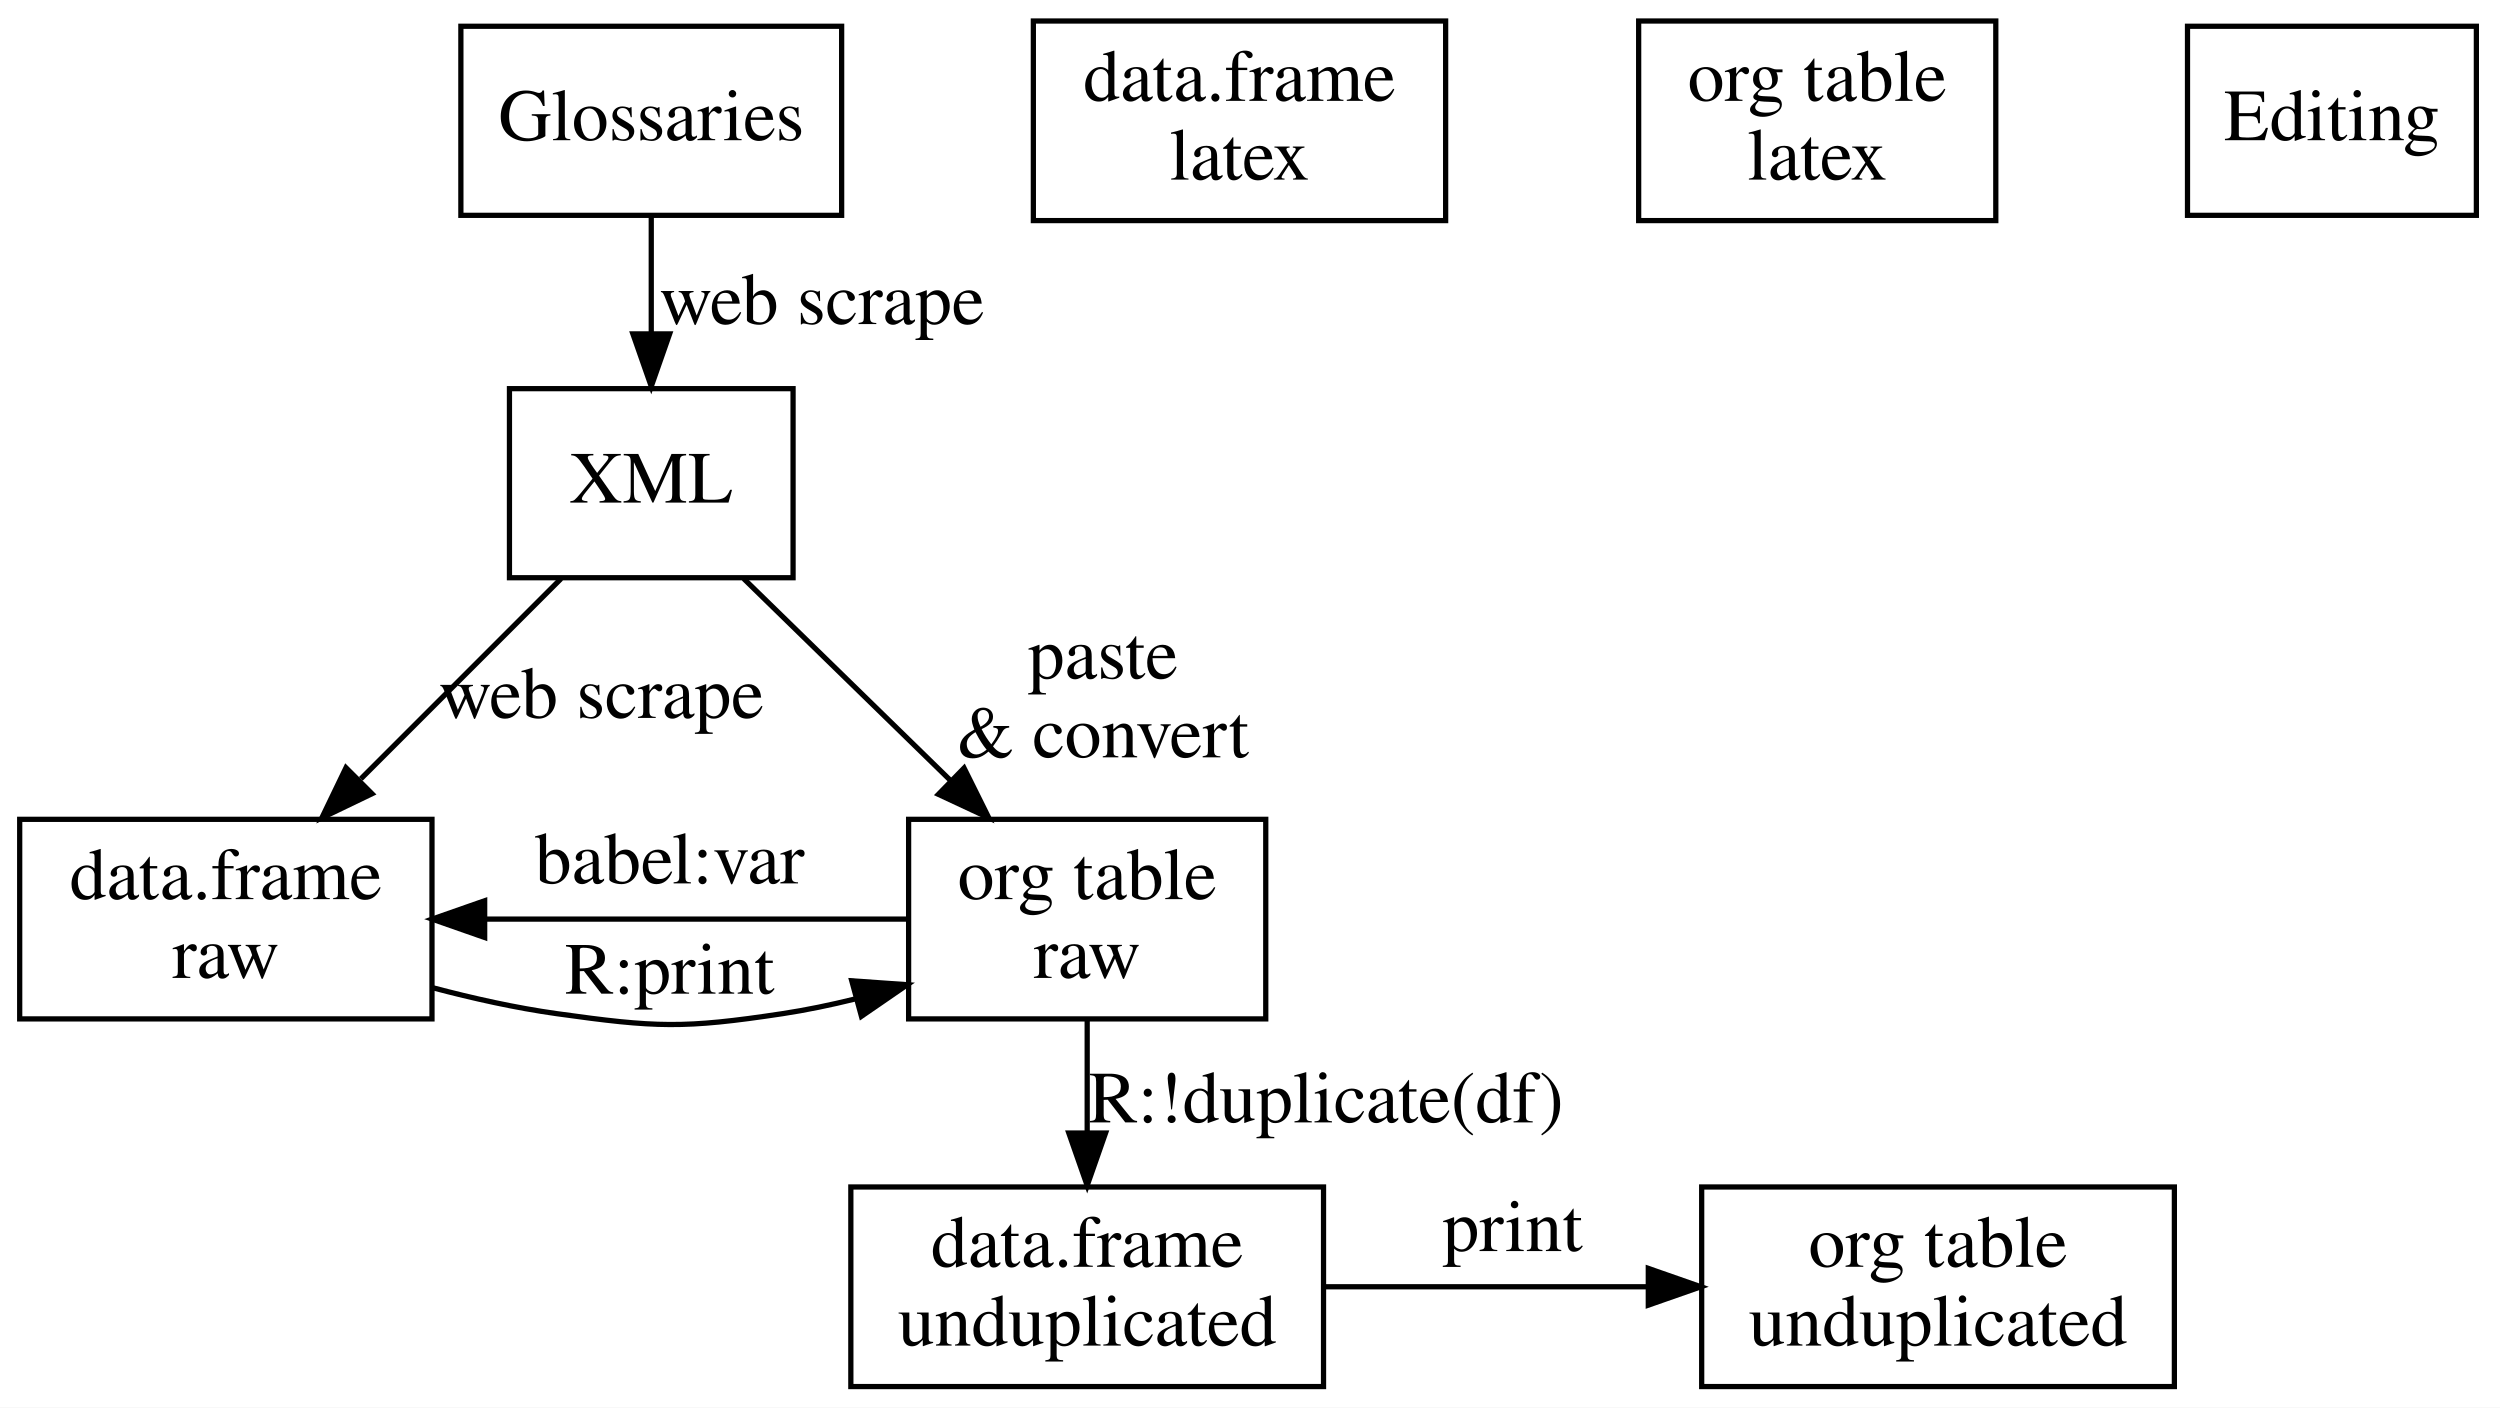
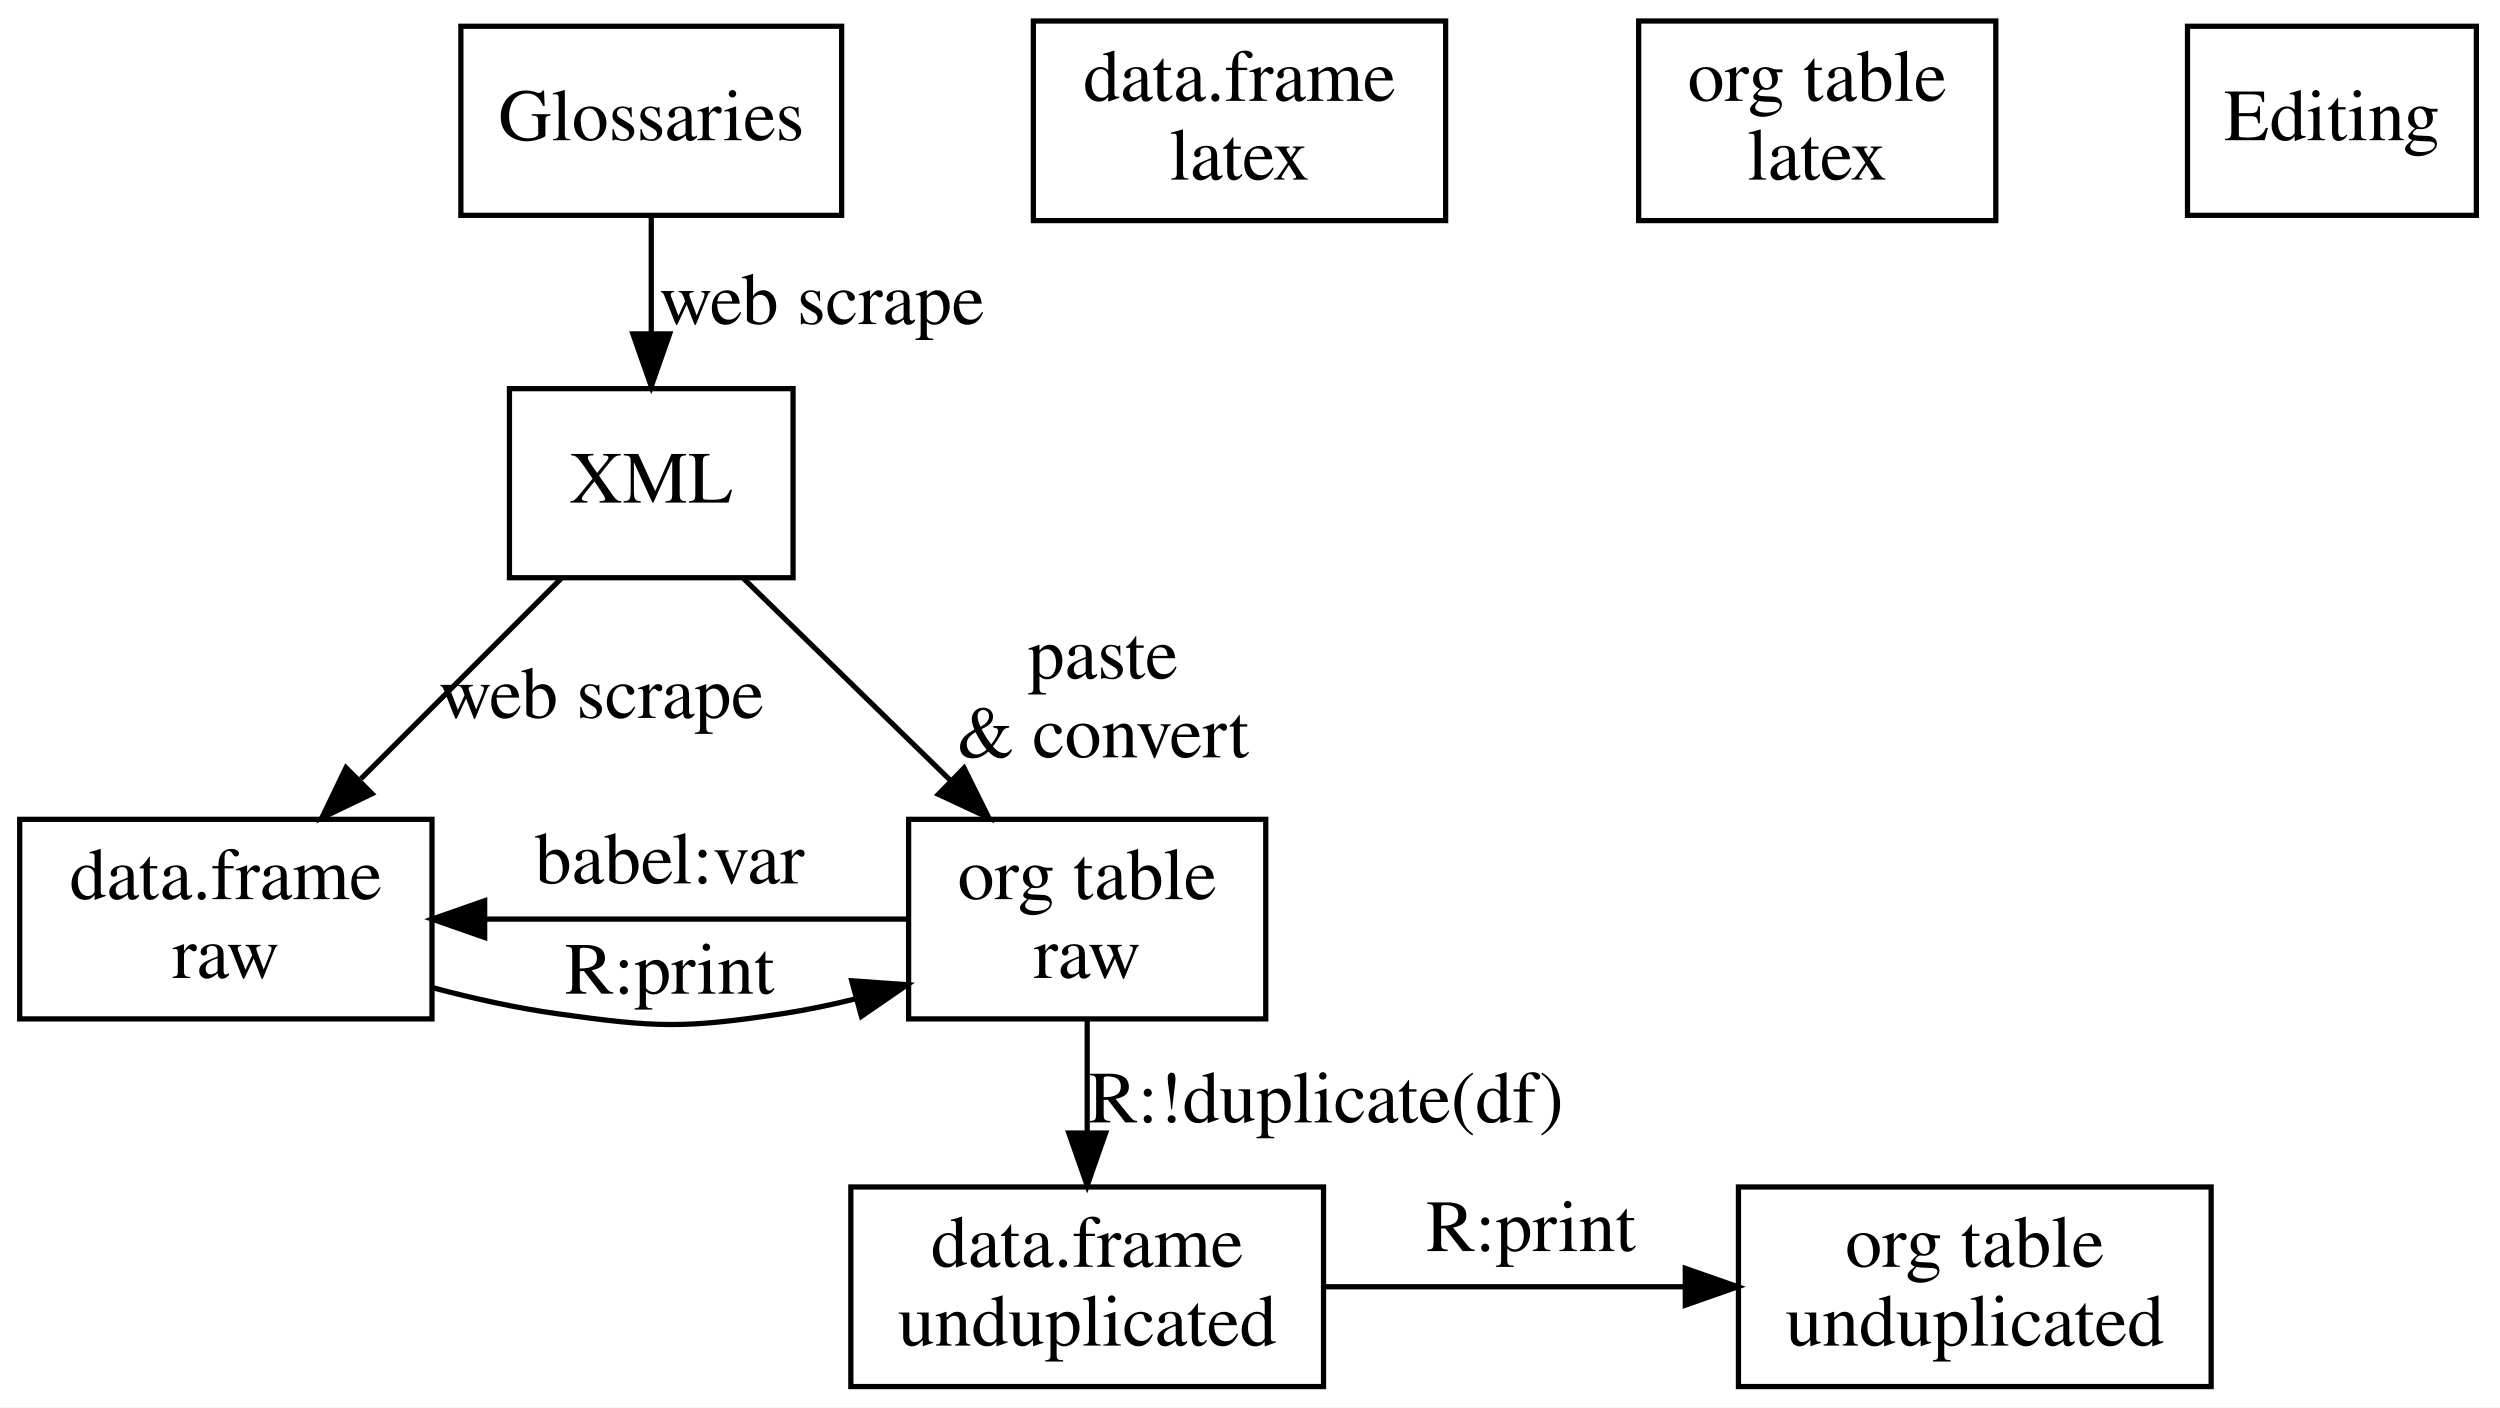
<svg xmlns="http://www.w3.org/2000/svg" width="476pt" height="268pt" viewBox="0.00 0.00 476.00 268.00">
  <g id="graph0" class="graph" transform="scale(1 1) rotate(0) translate(4 264)">
    <polygon fill="white" stroke="none" points="-4,4 -4,-264 472,-264 472,4 -4,4" />
    <g id="node1" class="node">
      <polygon fill="none" stroke="black" points="156.25,-259 83.75,-259 83.75,-223 156.25,-223 156.25,-259" />
      <text text-anchor="middle" x="120" y="-237.3" font-family="Times,serif" font-size="14.00">Glossaries</text>
    </g>
    <g id="node2" class="node">
      <polygon fill="none" stroke="black" points="147,-190 93,-190 93,-154 147,-154 147,-190" />
      <text text-anchor="middle" x="120" y="-168.3" font-family="Times,serif" font-size="14.00">XML</text>
    </g>
    <g id="edge1" class="edge">
      <path fill="none" stroke="black" d="M120,-222.746C120,-215.999 120,-208.093 120,-200.594" />
      <polygon fill="black" stroke="black" points="123.5,-200.429 120,-190.429 116.5,-200.429 123.5,-200.429" />
      <text text-anchor="middle" x="152.5" y="-202.3" font-family="Times,serif" font-size="14.00"> web scrape</text>
    </g>
    <g id="node3" class="node">
      <polygon fill="none" stroke="black" points="78.25,-108 -0.25,-108 -0.25,-70 78.25,-70 78.25,-108" />
      <text text-anchor="middle" x="39" y="-92.8" font-family="Times,serif" font-size="14.00">data.frame </text>
      <text text-anchor="middle" x="39" y="-77.8" font-family="Times,serif" font-size="14.00"> raw</text>
    </g>
    <g id="edge2" class="edge">
      <path fill="none" stroke="black" d="M102.822,-153.822C91.746,-142.746 77.141,-128.14 64.697,-115.697" />
      <polygon fill="black" stroke="black" points="66.825,-112.875 57.279,-108.279 61.875,-117.825 66.825,-112.875" />
      <text text-anchor="middle" x="110.5" y="-127.3" font-family="Times,serif" font-size="14.00"> web scrape</text>
    </g>
    <g id="node6" class="node">
      <polygon fill="none" stroke="black" points="237,-108 169,-108 169,-70 237,-70 237,-108" />
      <text text-anchor="middle" x="203" y="-92.8" font-family="Times,serif" font-size="14.00">org table </text>
      <text text-anchor="middle" x="203" y="-77.8" font-family="Times,serif" font-size="14.00"> raw </text>
    </g>
    <g id="edge3" class="edge">
      <path fill="none" stroke="black" d="M137.602,-153.822C149.058,-142.642 164.2,-127.865 177.029,-115.345" />
      <polygon fill="black" stroke="black" points="179.557,-117.768 184.27,-108.279 174.668,-112.758 179.557,-117.768" />
      <text text-anchor="middle" x="206" y="-134.8" font-family="Times,serif" font-size="14.00"> paste </text>
      <text text-anchor="middle" x="206" y="-119.8" font-family="Times,serif" font-size="14.00">&amp; convert</text>
    </g>
    <g id="edge4" class="edge">
      <path fill="none" stroke="black" d="M78.294,-75.961C86.067,-73.898 94.227,-72.089 102,-71 120.926,-68.349 126.105,-68.135 145,-71 149.52,-71.685 154.172,-72.655 158.783,-73.793" />
      <polygon fill="black" stroke="black" points="158.174,-77.254 168.742,-76.507 160.015,-70.5 158.174,-77.254" />
      <text text-anchor="middle" x="123.5" y="-74.8" font-family="Times,serif" font-size="14.00"> R:print</text>
    </g>
    <g id="node4" class="node">
      <polygon fill="none" stroke="black" points="248,-38 158,-38 158,-0 248,-0 248,-38" />
      <text text-anchor="middle" x="203" y="-22.8" font-family="Times,serif" font-size="14.00">data.frame </text>
      <text text-anchor="middle" x="203" y="-7.8" font-family="Times,serif" font-size="14.00"> unduplicated</text>
    </g>
    <g id="node7" class="node">
-       <polygon fill="none" stroke="black" points="410,-38 320,-38 320,-0 410,-0 410,-38" />
-       <text text-anchor="middle" x="365" y="-22.8" font-family="Times,serif" font-size="14.00">org table </text>
-       <text text-anchor="middle" x="365" y="-7.8" font-family="Times,serif" font-size="14.00"> unduplicated</text>
+       <polygon fill="none" stroke="black" points="417,-38 327,-38 327,-0 417,-0 417,-38" />
+       <text text-anchor="middle" x="372" y="-22.8" font-family="Times,serif" font-size="14.00">org table </text>
+       <text text-anchor="middle" x="372" y="-7.8" font-family="Times,serif" font-size="14.00"> unduplicated</text>
    </g>
    <g id="edge7" class="edge">
-       <path fill="none" stroke="black" d="M248.126,-19C267.18,-19 289.554,-19 309.596,-19" />
-       <polygon fill="black" stroke="black" points="309.835,-22.5 319.835,-19 309.835,-15.5 309.835,-22.5" />
-       <text text-anchor="middle" x="284" y="-25.8" font-family="Times,serif" font-size="14.00"> print</text>
+       <path fill="none" stroke="black" d="M248.289,-19C269.306,-19 294.481,-19 316.619,-19" />
+       <polygon fill="black" stroke="black" points="316.879,-22.5 326.879,-19 316.879,-15.5 316.879,-22.5" />
+       <text text-anchor="middle" x="287.5" y="-25.8" font-family="Times,serif" font-size="14.00"> R:print</text>
    </g>
    <g id="node5" class="node">
      <polygon fill="none" stroke="black" points="271.25,-260 192.75,-260 192.75,-222 271.25,-222 271.25,-260" />
      <text text-anchor="middle" x="232" y="-244.8" font-family="Times,serif" font-size="14.00">data.frame </text>
      <text text-anchor="middle" x="232" y="-229.8" font-family="Times,serif" font-size="14.00"> latex</text>
    </g>
    <g id="edge5" class="edge">
      <path fill="none" stroke="black" d="M168.763,-89C145.468,-89 114.277,-89 88.314,-89" />
      <polygon fill="black" stroke="black" points="88.282,-85.5 78.282,-89 88.282,-92.5 88.282,-85.5" />
      <text text-anchor="middle" x="123.5" y="-95.8" font-family="Times,serif" font-size="14.00"> babel:var</text>
    </g>
    <g id="edge6" class="edge">
      <path fill="none" stroke="black" d="M203,-69.777C203,-63.222 203,-55.662 203,-48.444" />
      <polygon fill="black" stroke="black" points="206.5,-48.273 203,-38.273 199.5,-48.273 206.5,-48.273" />
      <text text-anchor="middle" x="248.5" y="-50.3" font-family="Times,serif" font-size="14.00"> R:!duplicate(df)</text>
    </g>
    <g id="node8" class="node">
      <polygon fill="none" stroke="black" points="376,-260 308,-260 308,-222 376,-222 376,-260" />
      <text text-anchor="middle" x="342" y="-244.8" font-family="Times,serif" font-size="14.00">org table </text>
      <text text-anchor="middle" x="342" y="-229.8" font-family="Times,serif" font-size="14.00"> latex</text>
    </g>
    <g id="node9" class="node">
      <polygon fill="none" stroke="black" points="467.5,-259 412.5,-259 412.5,-223 467.5,-223 467.5,-259" />
      <text text-anchor="middle" x="440" y="-237.3" font-family="Times,serif" font-size="14.00">Editing</text>
    </g>
  </g>
</svg>
